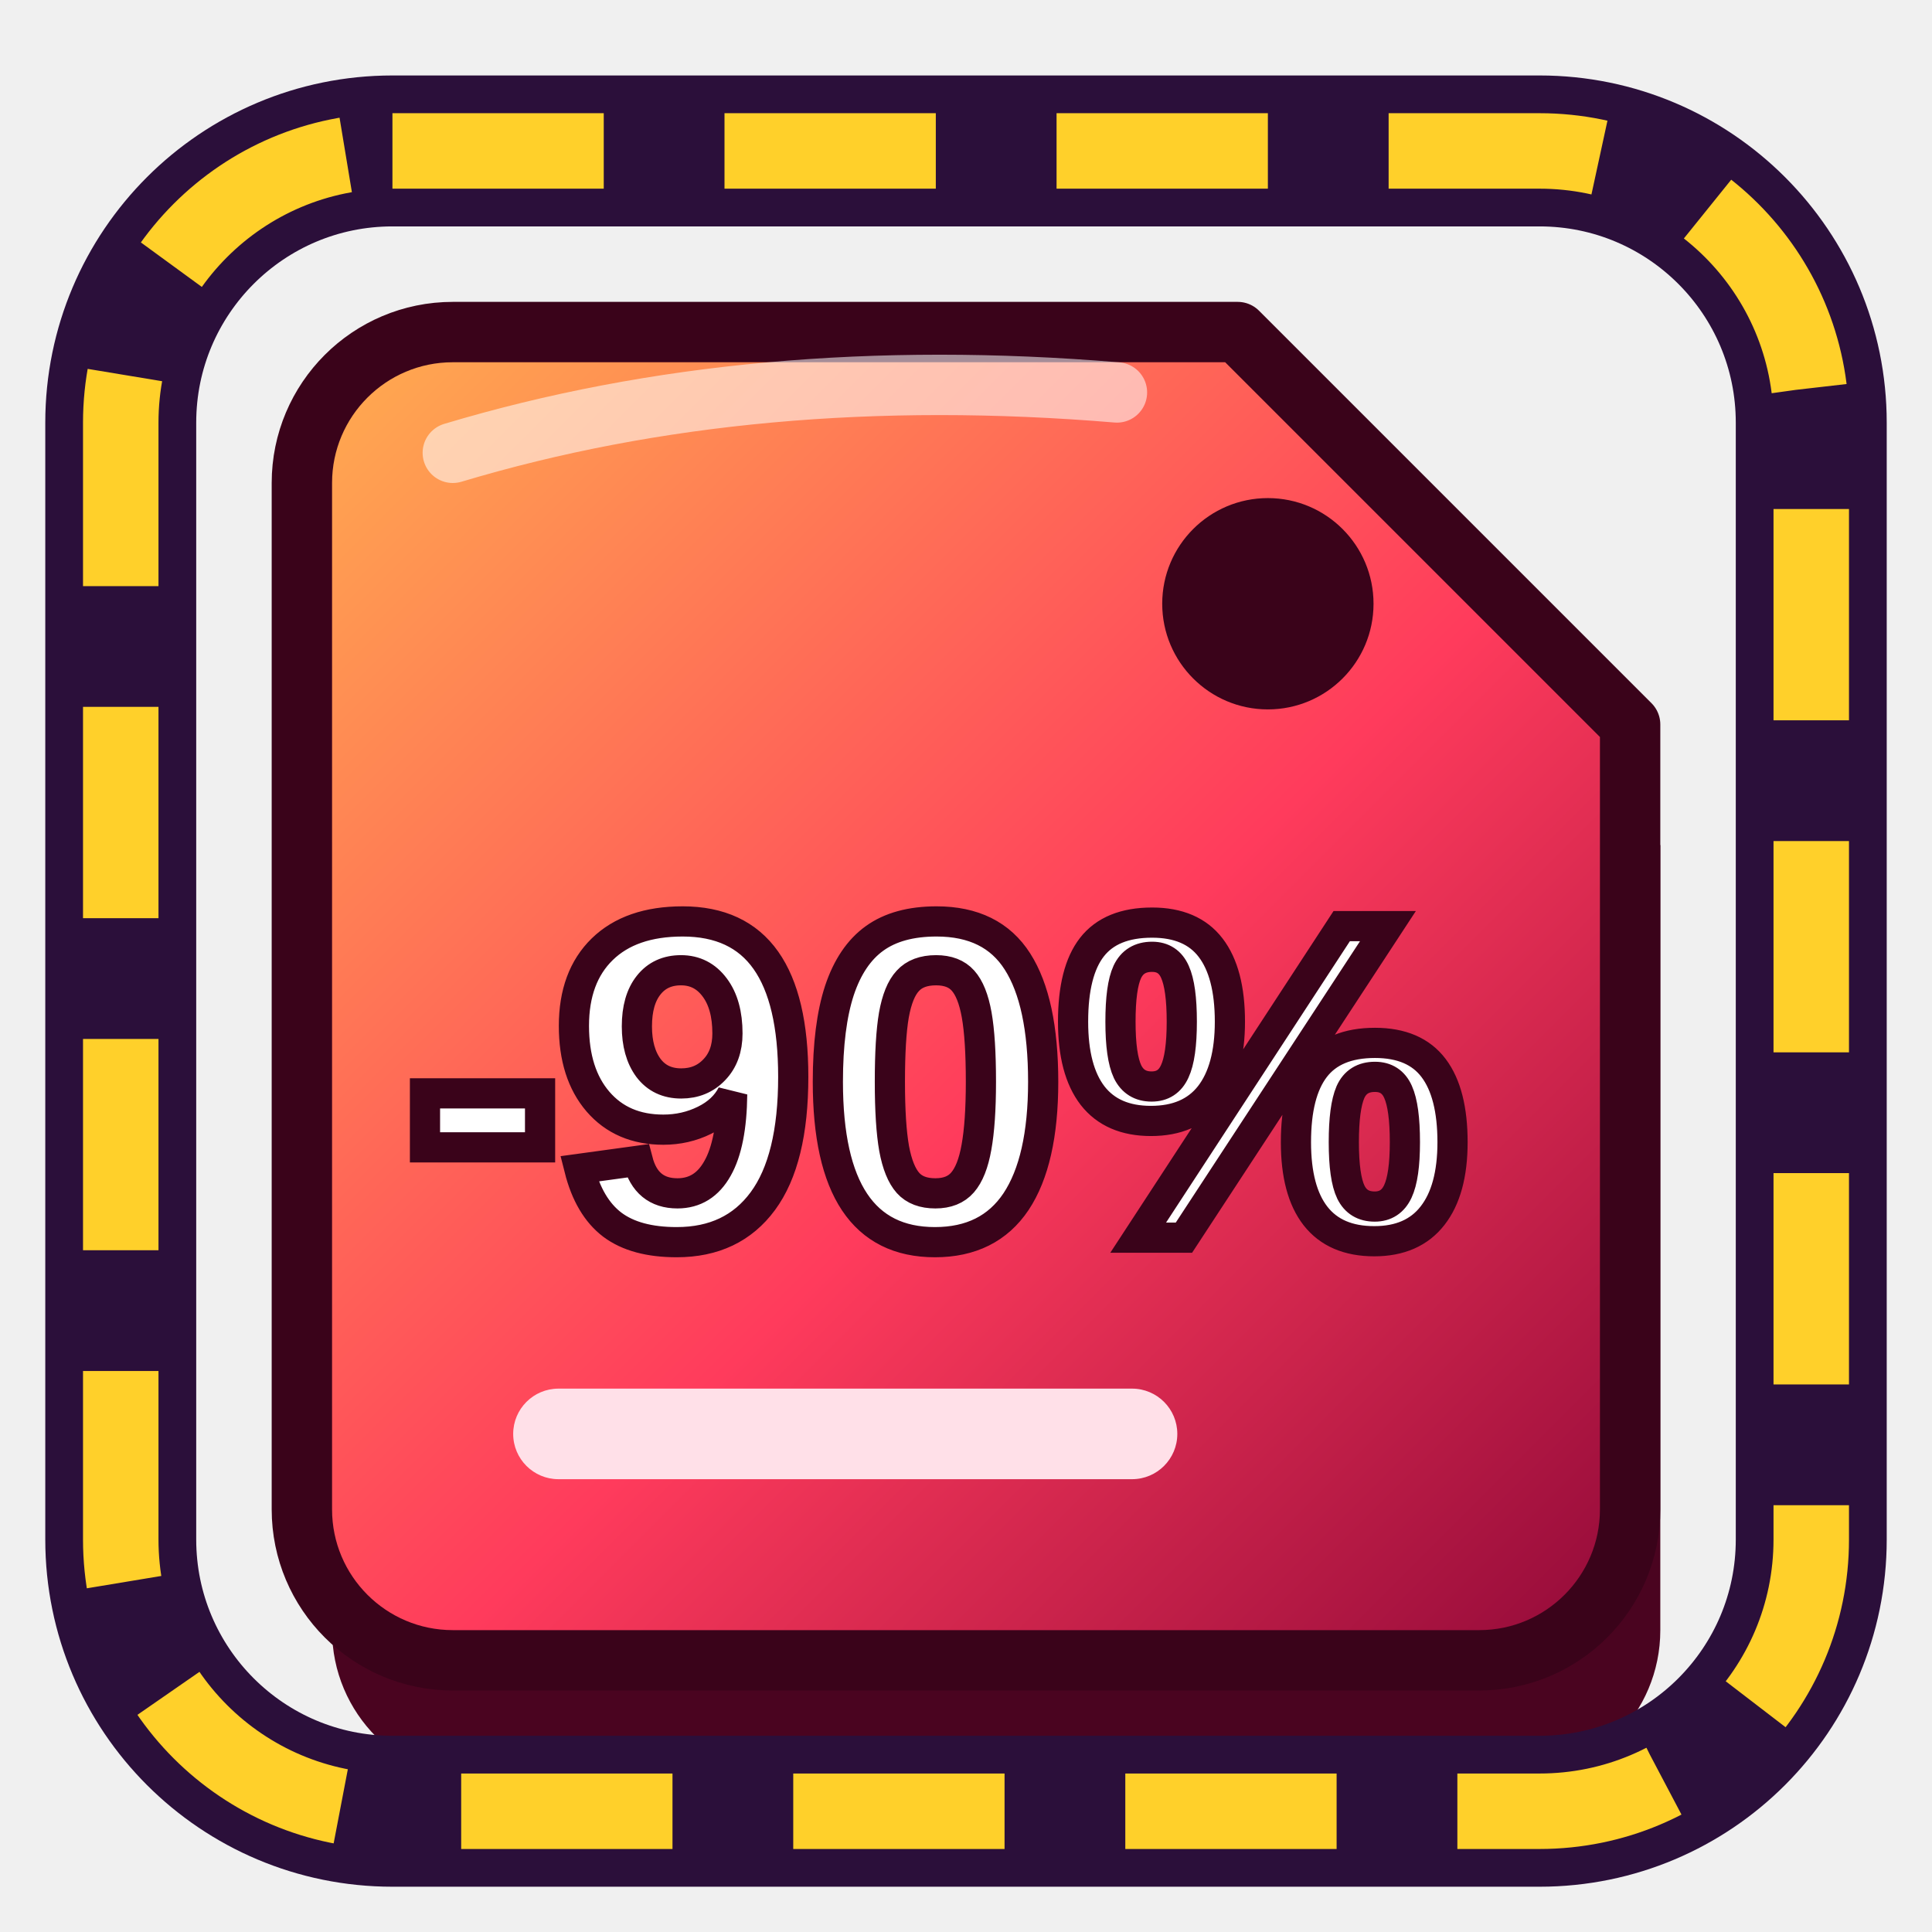
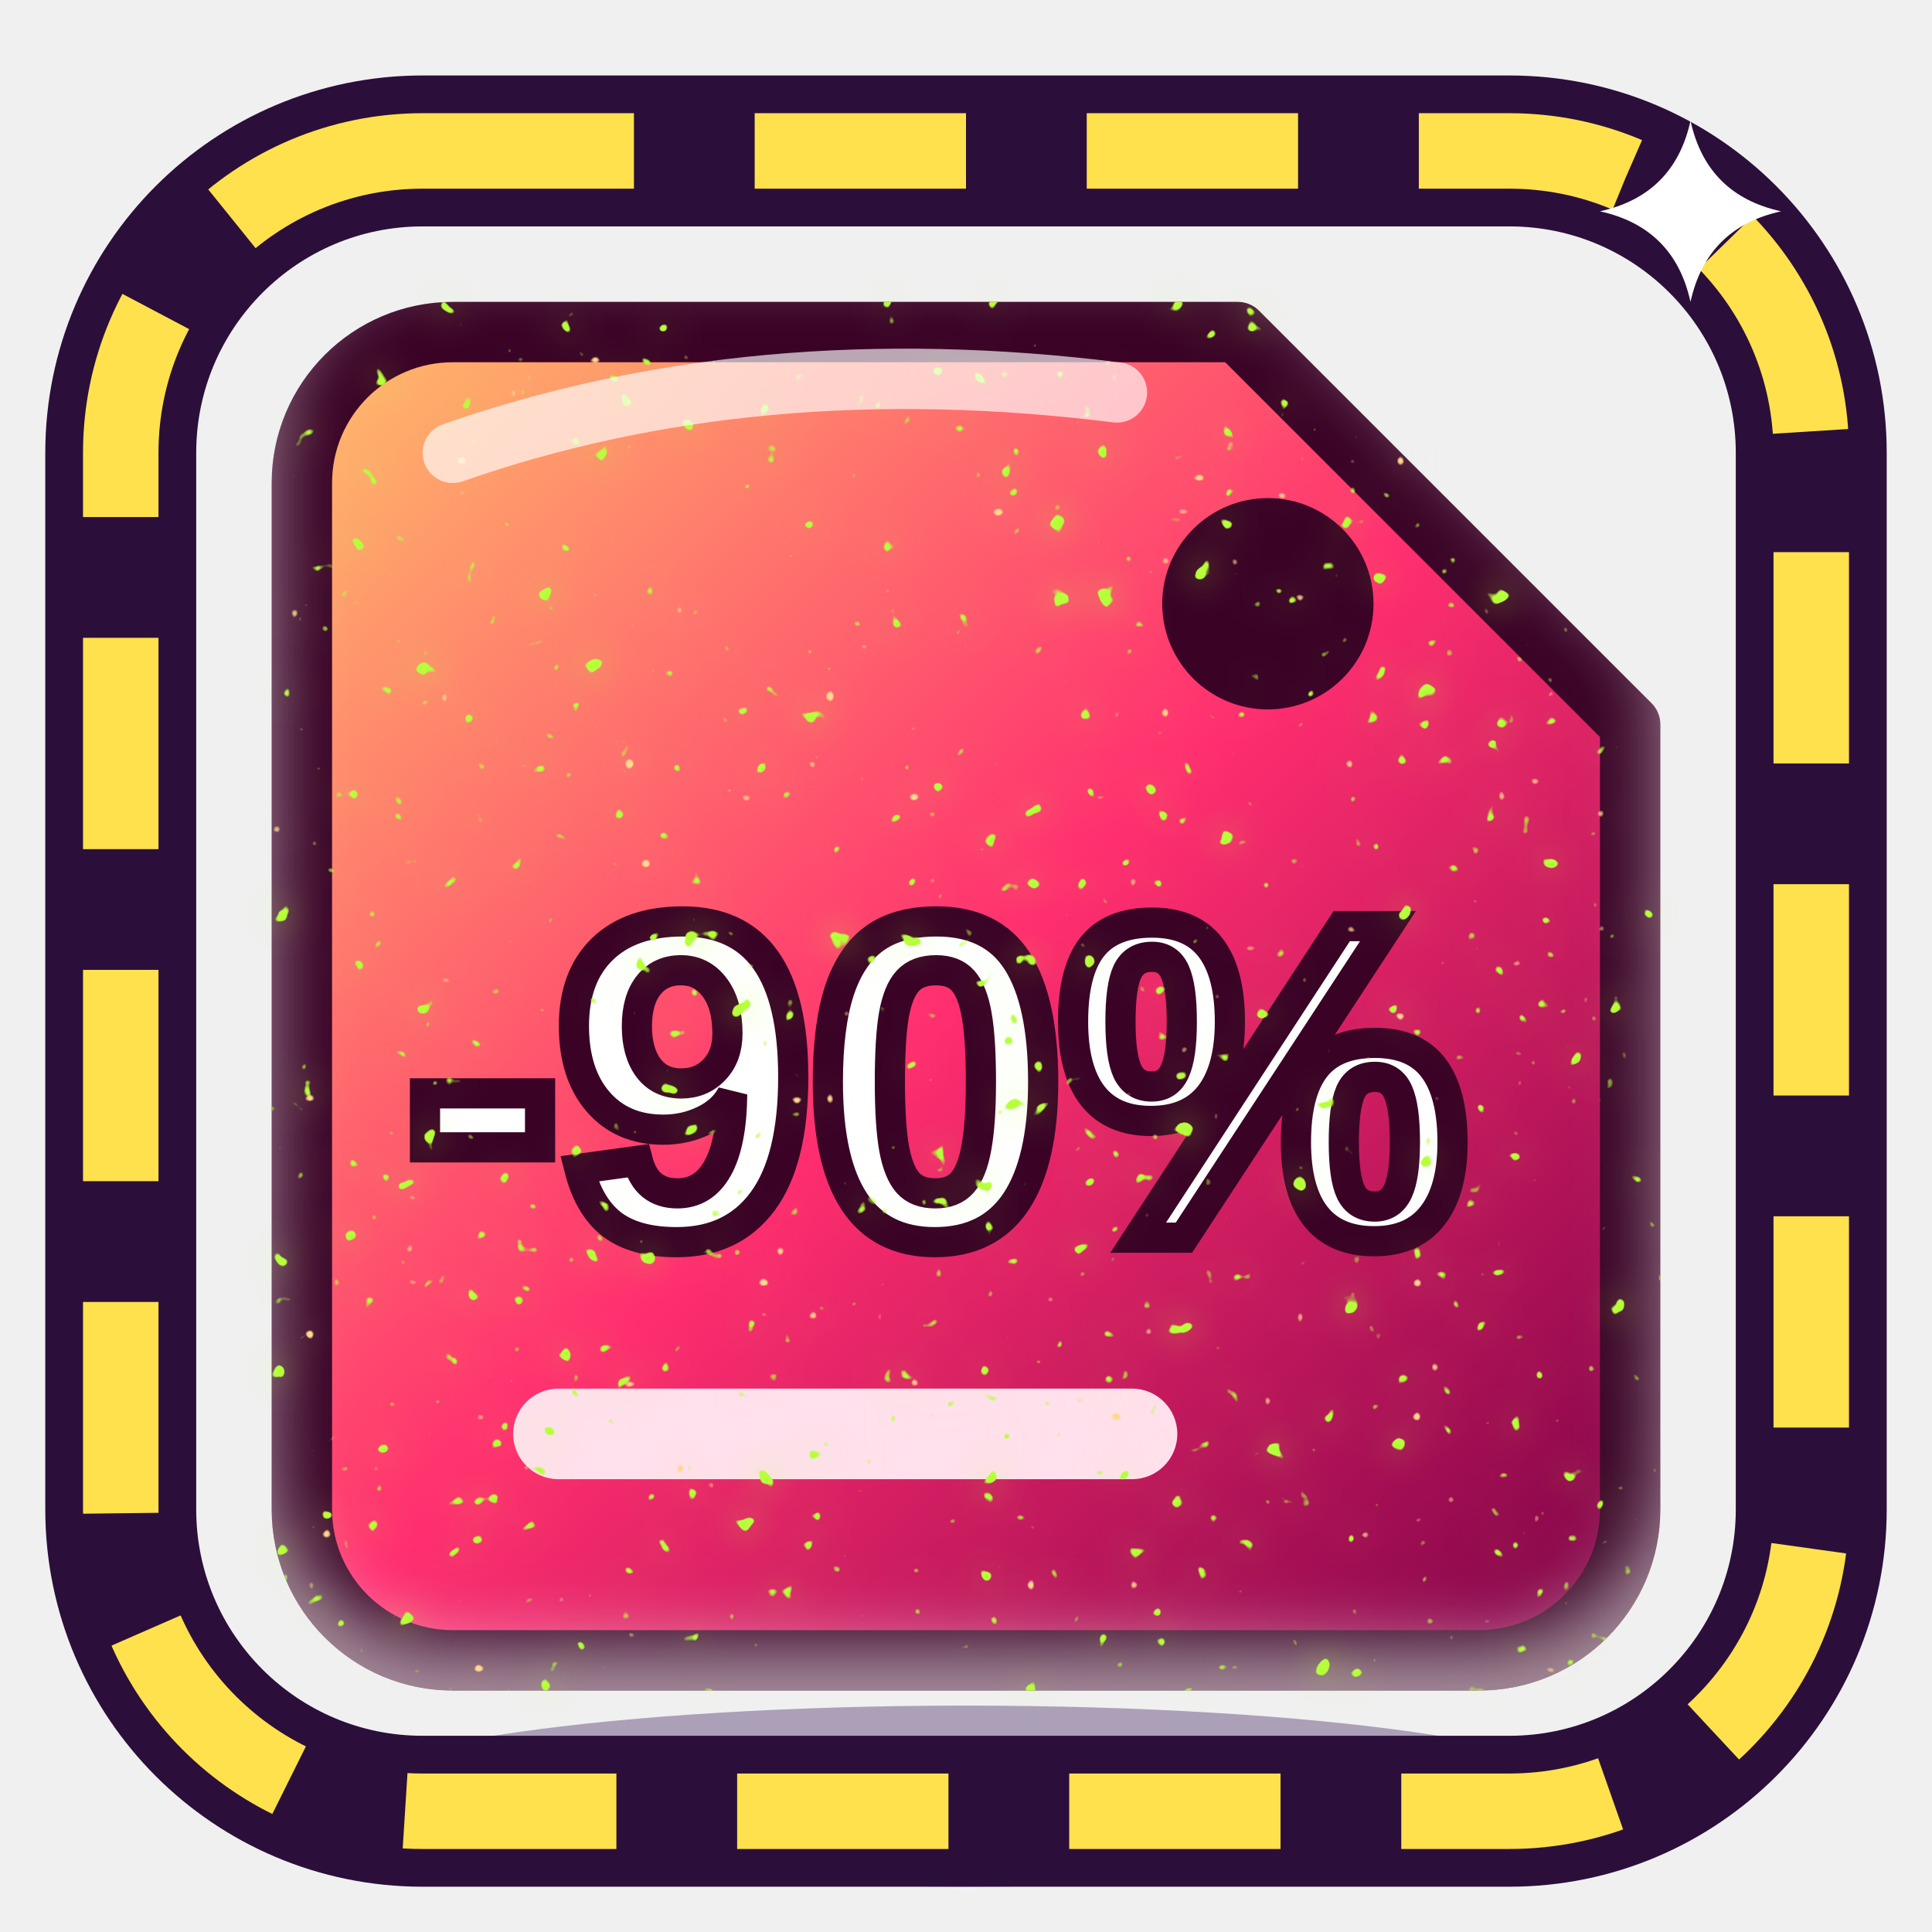
<svg xmlns="http://www.w3.org/2000/svg" viewBox="0 0 128 128">
  <defs>
+     <filter id="gl" x="-10%" y="-10%" width="120%" height="120%" color-interpolation-filters="sRGB">
+       <feTurbulence type="fractalNoise" baseFrequency=".62" numOctaves="2" seed="19" result="n" />
+       <feColorMatrix in="n" type="matrix" values="0 0 0 0 0.714  0 0 0 0 1.000  0 0 0 0 0.231  0 0 0 22 -16.4" result="d" />
+       <feComposite in="d" in2="SourceAlpha" operator="in" result="sp" />
+       <feTurbulence type="fractalNoise" baseFrequency=".9" numOctaves="1" seed="59" result="n2" />
+       <feColorMatrix in="n2" type="matrix" values="0 0 0 0 1  0 0 0 0 .85  0 0 0 0 .55  0 0 0 22 -16.9" result="d2" />
+       <feComposite in="d2" in2="SourceAlpha" operator="in" result="sp2" />
+       <feMerge result="spm">
+         <feMergeNode in="sp" />
+         <feMergeNode in="sp2" />
+       </feMerge>
+       <feGaussianBlur in="spm" stdDeviation="1.1" result="spb" />
+       <feGaussianBlur in="SourceAlpha" stdDeviation="2.4" result="bl" />
+       <feOffset in="bl" dx="0" dy="-3" result="up" />
+       <feComposite in="SourceAlpha" in2="up" operator="out" result="rim" />
+       <feFlood flood-color="#ffffff" flood-opacity=".55" />
+       <feComposite in2="rim" operator="in" result="rimlight" />
+       <feMerge>
+         <feMergeNode in="SourceGraphic" />
+         <feMergeNode in="rimlight" />
+         <feMergeNode in="spb" />
+         <feMergeNode in="spm" />
+       </feMerge>
+     </filter>
    <linearGradient id="t" x1="0" y1="0" x2="1" y2="1">
-       <stop offset="0" stop-color="#ffb04f" />
-       <stop offset=".55" stop-color="#ff3b5c" />
-       <stop offset="1" stop-color="#8f0838" />
+       <stop offset="0" stop-color="#ffc06a" />
+       <stop offset=".5" stop-color="#ff2d6f" />
+       <stop offset="1" stop-color="#7a0047" />
    </linearGradient>
  </defs>
-   <path d="M30 26h52l26 26v52a10 10 0 0 1-10 10H30a10 10 0 0 1-10-10V36a10 10 0 0 1 10-10z" fill="#4a0420" transform="translate(2 4)" />
-   <path d="M30 22h52l26 26v52a10 10 0 0 1-10 10H30a10 10 0 0 1-10-10V32a10 10 0 0 1 10-10z" fill="url(#t)" stroke="#3a031a" stroke-width="4" stroke-linejoin="round" />
-   <circle cx="84" cy="40" r="7" fill="#3a031a" />
-   <text x="62" y="82" font-family="Arial Black,Arial,sans-serif" font-weight="900" font-size="30" fill="#fff" text-anchor="middle" stroke="#3a031a" stroke-width="2">-90%</text>
-   <rect x="34" y="92" width="44" height="6" rx="3" fill="#ffe0e8" />
-   <path d="M30 30q20-6 44-4" fill="none" stroke="#fff" stroke-width="4" stroke-linecap="round" opacity=".55" />
-   <rect x="8" y="10" width="112" height="110" rx="18" fill="none" stroke="#2b0f3a" stroke-width="10" />
-   <rect x="8" y="10" width="112" height="110" rx="18" fill="none" stroke="#ffd02a" stroke-width="5" stroke-dasharray="14 8" />
+   <ellipse cx="64" cy="119" rx="42" ry="6" fill="#2a0b4f" opacity=".35" />
+   <g filter="url(#gl)">
+     <path d="M30 22h52l26 26v52a10 10 0 0 1-10 10H30a10 10 0 0 1-10-10V32a10 10 0 0 1 10-10z" fill="url(#t)" stroke="#3a0326" stroke-width="4" stroke-linejoin="round" />
+     <circle cx="84" cy="40" r="7" fill="#3a0326" />
+     <text x="62" y="82" font-family="Arial Black,Arial,sans-serif" font-weight="900" font-size="30" fill="#fff" text-anchor="middle" stroke="#3a0326" stroke-width="2">-90%</text>
+     <rect x="34" y="92" width="44" height="6" rx="3" fill="#ffe0ec" />
+   </g>
+   <path d="M30 30q20-7 44-4" fill="none" stroke="#fff" stroke-width="4" stroke-linecap="round" opacity=".65" />
+   <rect x="8" y="10" width="112" height="110" rx="20" fill="none" stroke="#2b0f3a" stroke-width="10" />
+   <rect x="8" y="10" width="112" height="110" rx="20" fill="none" stroke="#ffe14d" stroke-width="5" stroke-dasharray="14 8" />
+   <path d="M112 8Q113.08 12.92 118 14Q113.08 15.08 112 20Q110.92 15.08 106 14Q110.92 12.92 112 8z" fill="#fff" opacity="1.0" />
</svg>
